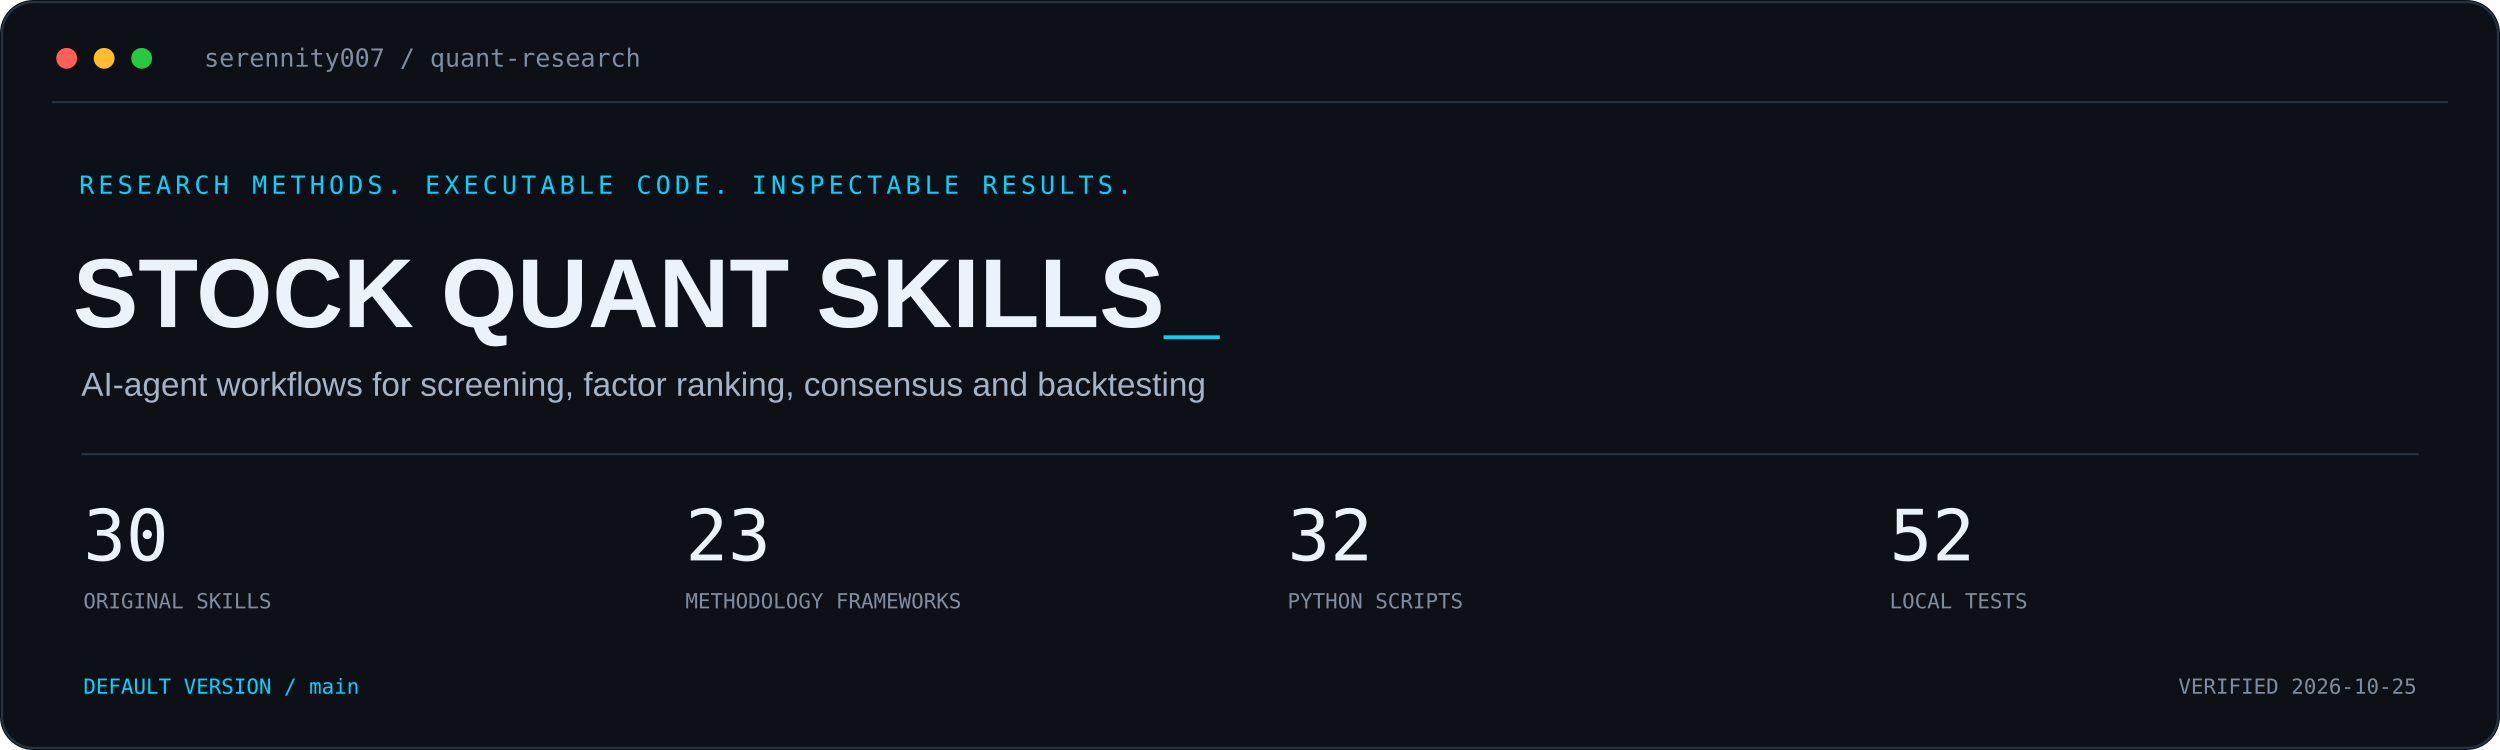
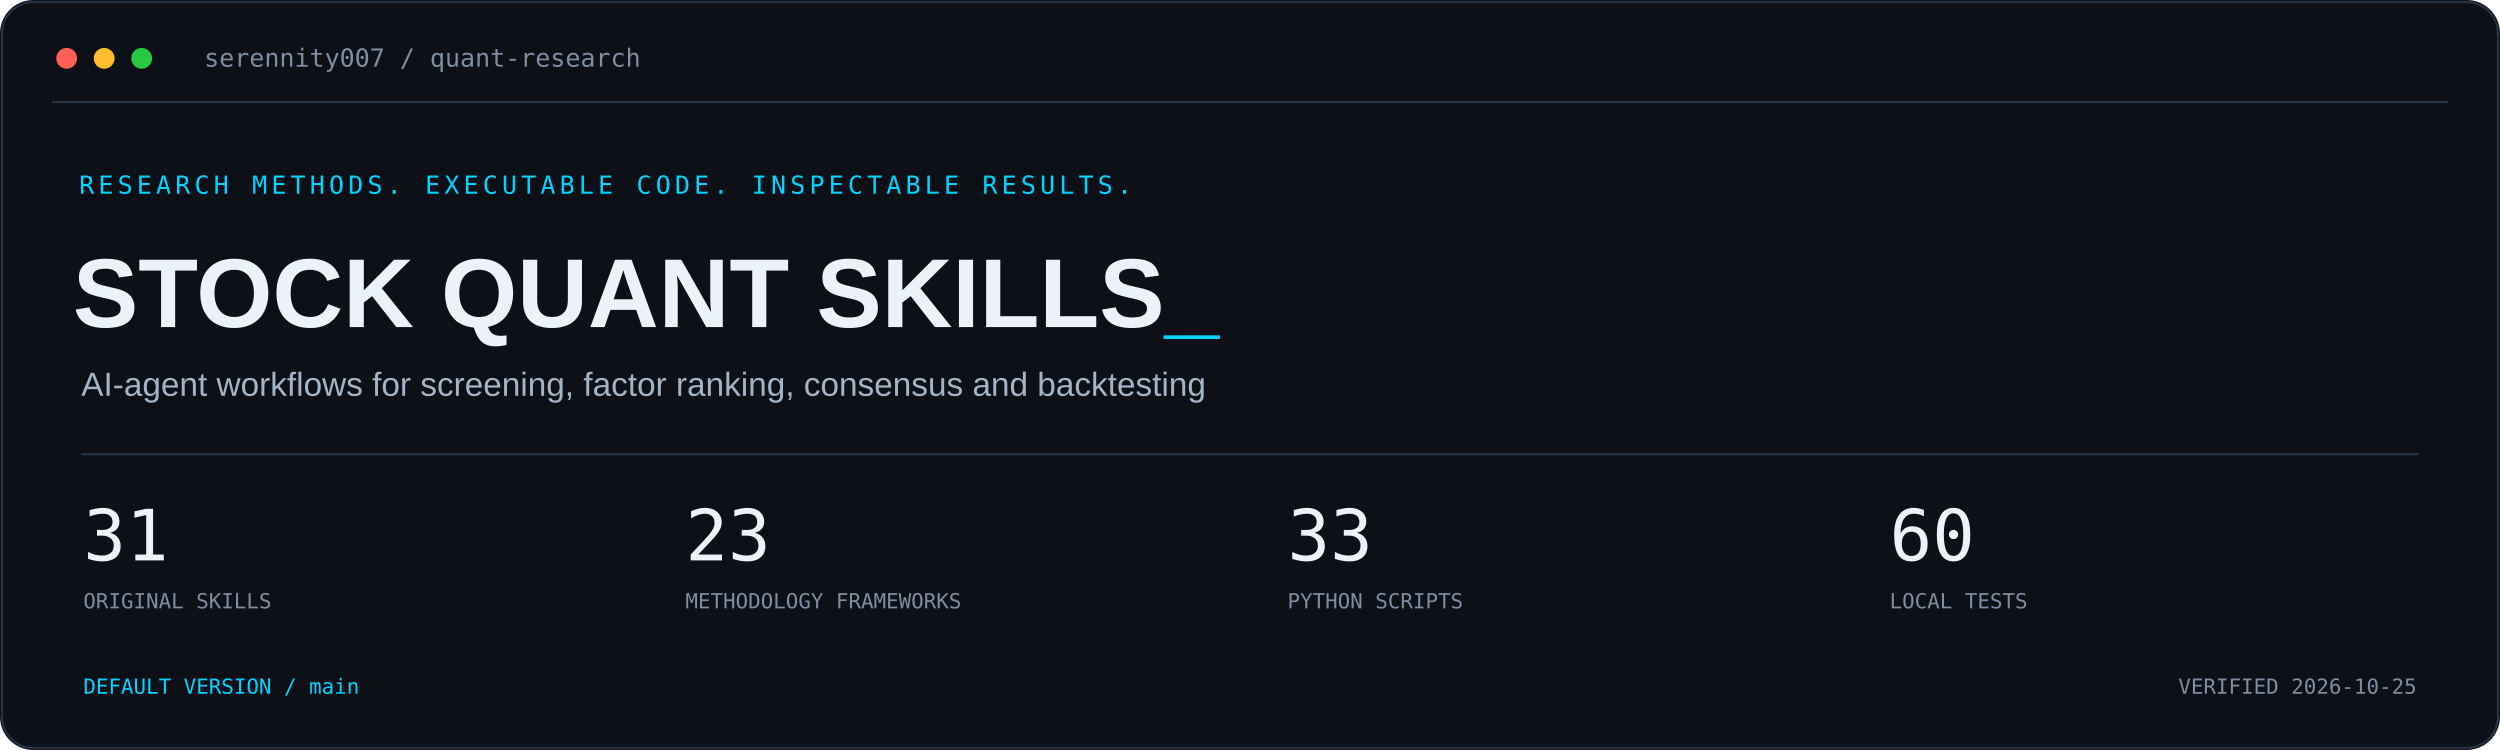
- <svg xmlns="http://www.w3.org/2000/svg" width="1200" height="360" viewBox="0 0 1200 360" role="img" aria-label="Stock Quant Skills: 30 original Skills, 23 methodology frameworks, 32 Python scripts, 52 local tests in the default version">
+ <svg xmlns="http://www.w3.org/2000/svg" width="1200" height="360" viewBox="0 0 1200 360" role="img" aria-label="Stock Quant Skills: 31 original Skills, 23 methodology frameworks, 33 Python scripts, 60 local tests in the default version">
  <defs>
    <linearGradient id="a" x2="1" y2="1">
      <stop stop-color="#00d4ff" />
      <stop offset="1" stop-color="#8b5cf6" />
    </linearGradient>
  </defs>
  <rect width="1200" height="360" rx="16" fill="#0d1117" />
  <rect x="1" y="1" width="1198" height="358" rx="15" fill="none" stroke="#263345" />
  <circle cx="32" cy="28" r="5" fill="#ff5f57" />
  <circle cx="50" cy="28" r="5" fill="#febc2e" />
  <circle cx="68" cy="28" r="5" fill="#28c840" />
  <text x="98" y="32" fill="#7f8da3" font-family="monospace" font-size="12">serennity007 / quant-research</text>
  <path d="M25 49H1175" stroke="#263345" />
  <text x="38" y="93" fill="#00d4ff" font-family="monospace" font-size="12" letter-spacing="2">RESEARCH METHODS. EXECUTABLE CODE. INSPECTABLE RESULTS.</text>
  <text x="35" y="157" fill="#ecf2fa" font-family="Arial,sans-serif" font-weight="700" font-size="47">STOCK QUANT SKILLS<tspan fill="#00d4ff">_</tspan>
  </text>
  <text x="39" y="190" fill="#a5b3c7" font-family="Arial,sans-serif" font-size="16">AI-agent workflows for screening, factor ranking, consensus and backtesting</text>
  <path d="M39 218H1161" stroke="#263345" />
  <g font-family="monospace">
    <g fill="#ecf2fa" font-size="34">
-       <text x="40" y="269">30</text>
+       <text x="40" y="269">31</text>
      <text x="329" y="269">23</text>
-       <text x="618" y="269">32</text>
-       <text x="907" y="269">52</text>
+       <text x="618" y="269">33</text>
+       <text x="907" y="269">60</text>
    </g>
    <g fill="#7f8da3" font-size="10">
      <text x="40" y="292">ORIGINAL SKILLS</text>
      <text x="329" y="292">METHODOLOGY FRAMEWORKS</text>
      <text x="618" y="292">PYTHON SCRIPTS</text>
      <text x="907" y="292">LOCAL TESTS</text>
    </g>
  </g>
  <text x="40" y="333" fill="#00d4ff" font-family="monospace" font-size="10">DEFAULT VERSION / main</text>
  <text x="1160" y="333" text-anchor="end" fill="#7f8da3" font-family="monospace" font-size="10">VERIFIED 2026-10-25</text>
</svg>
